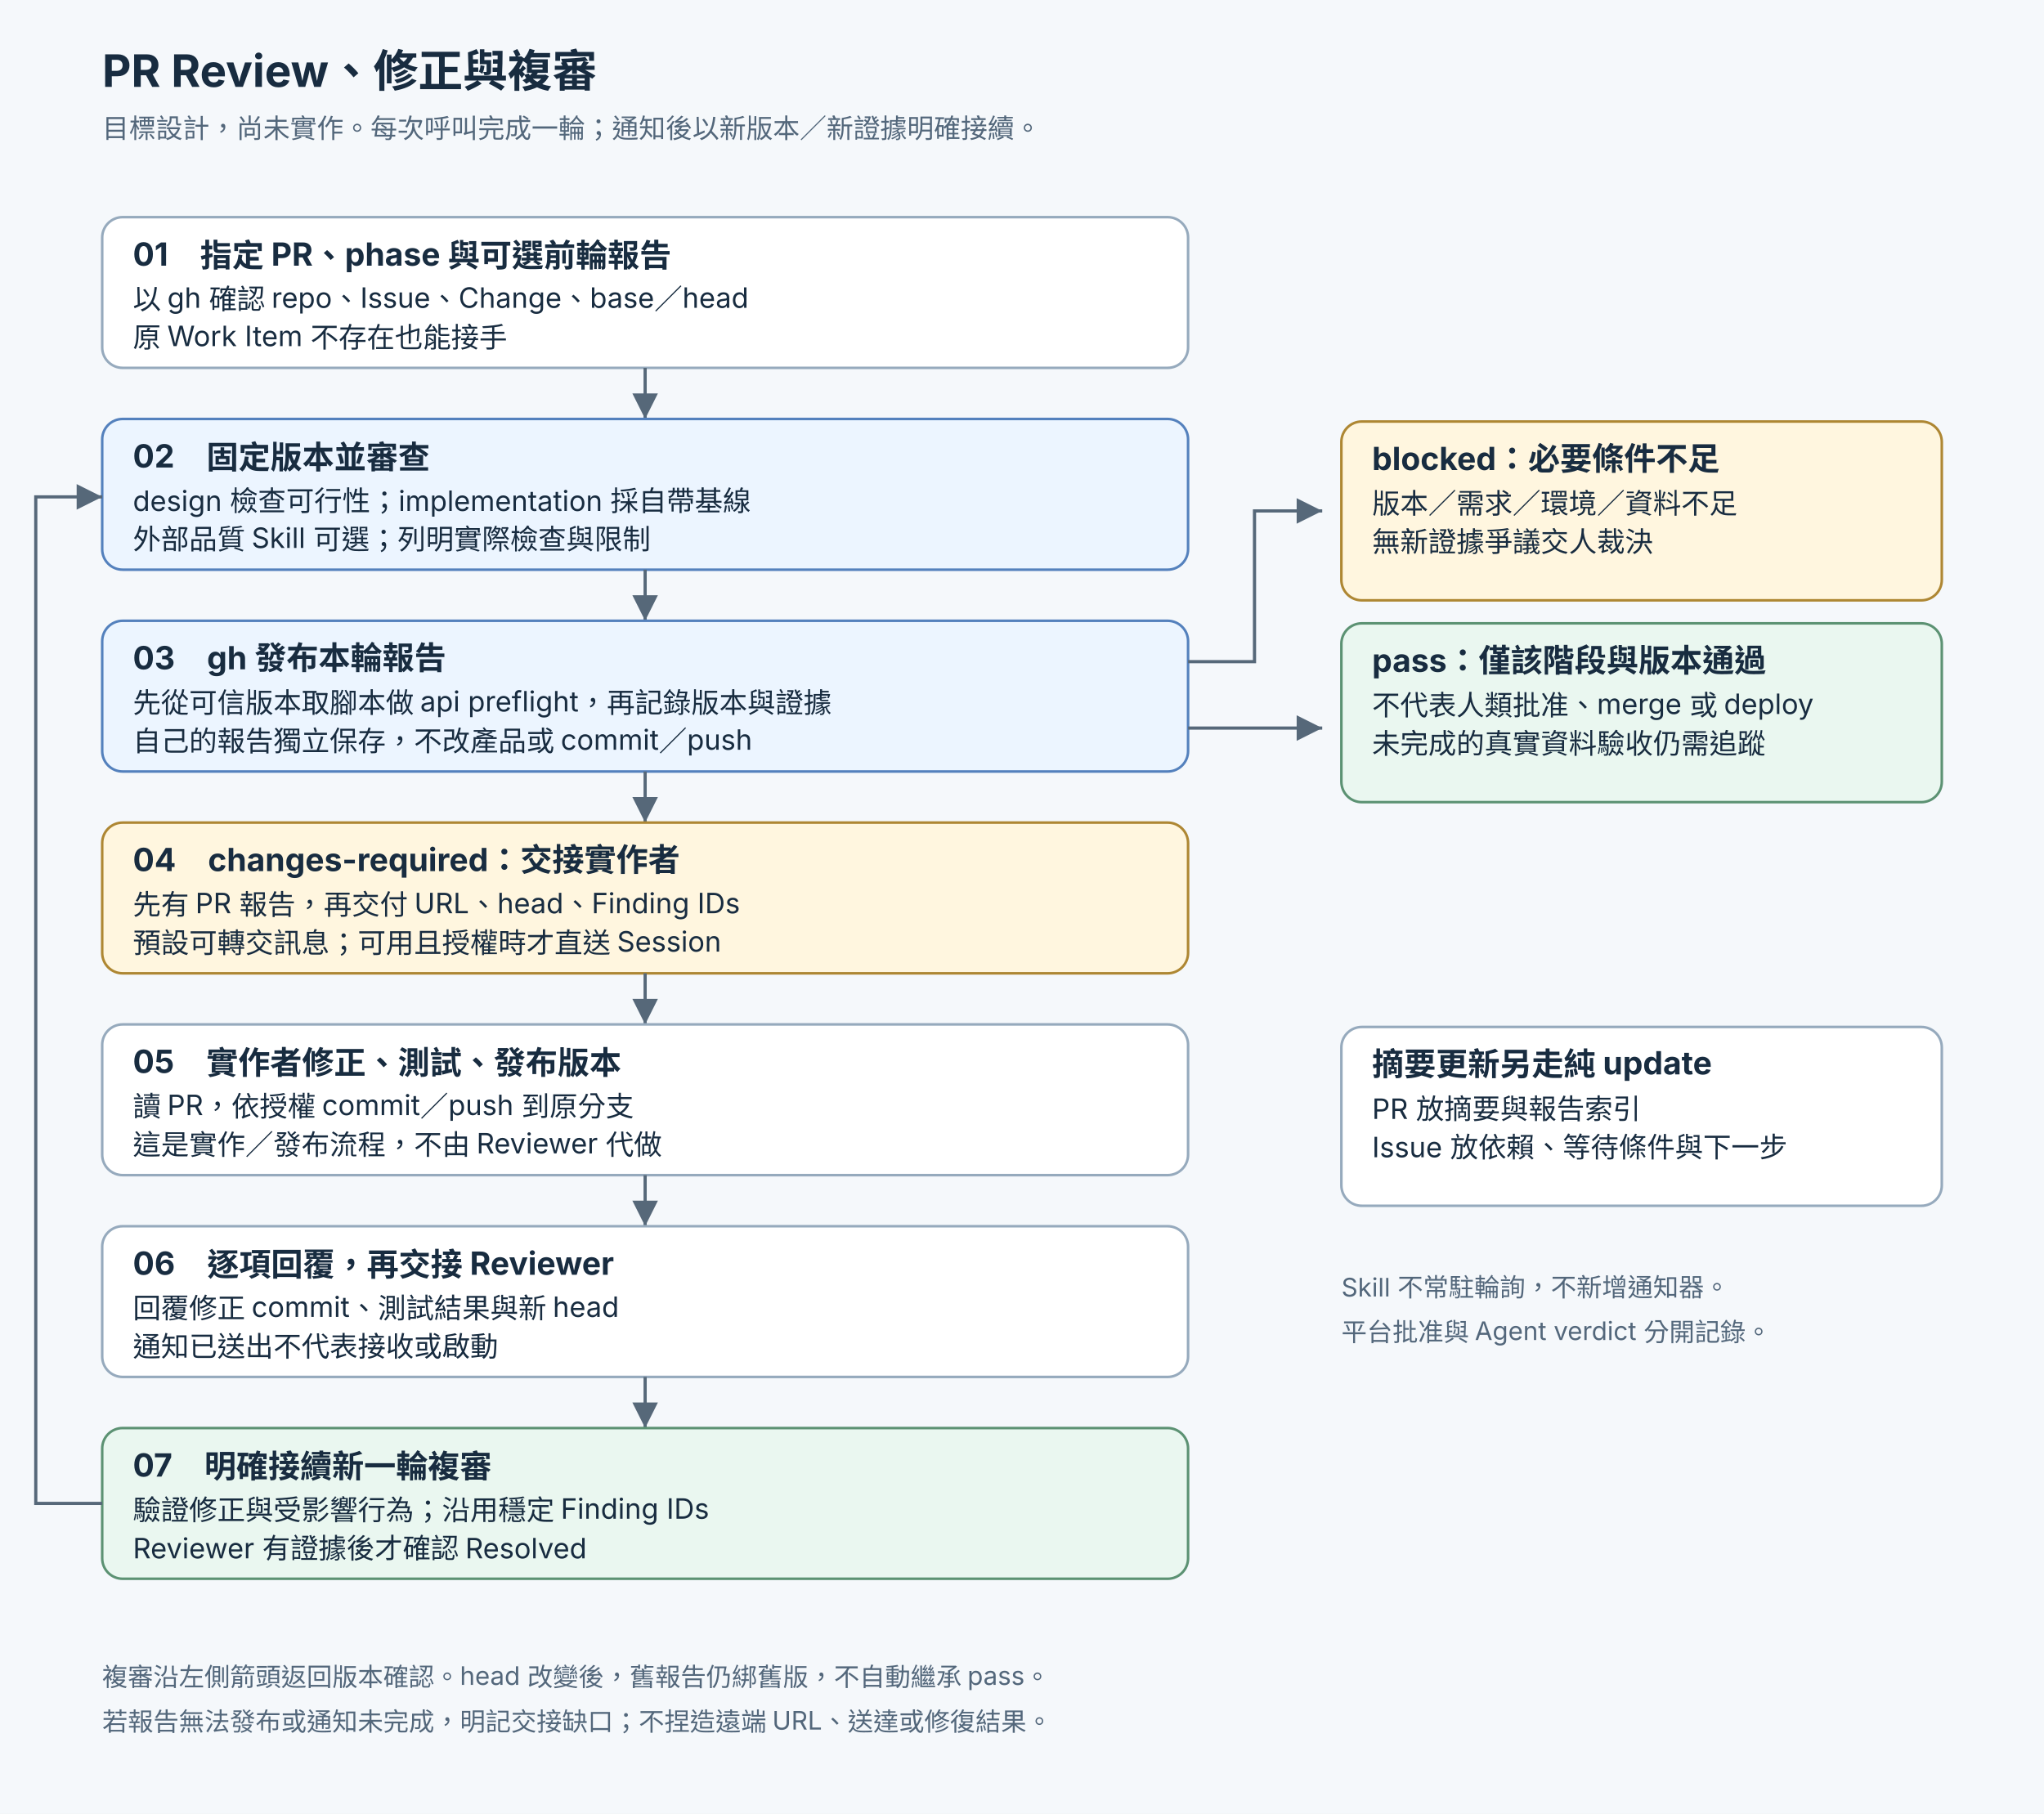
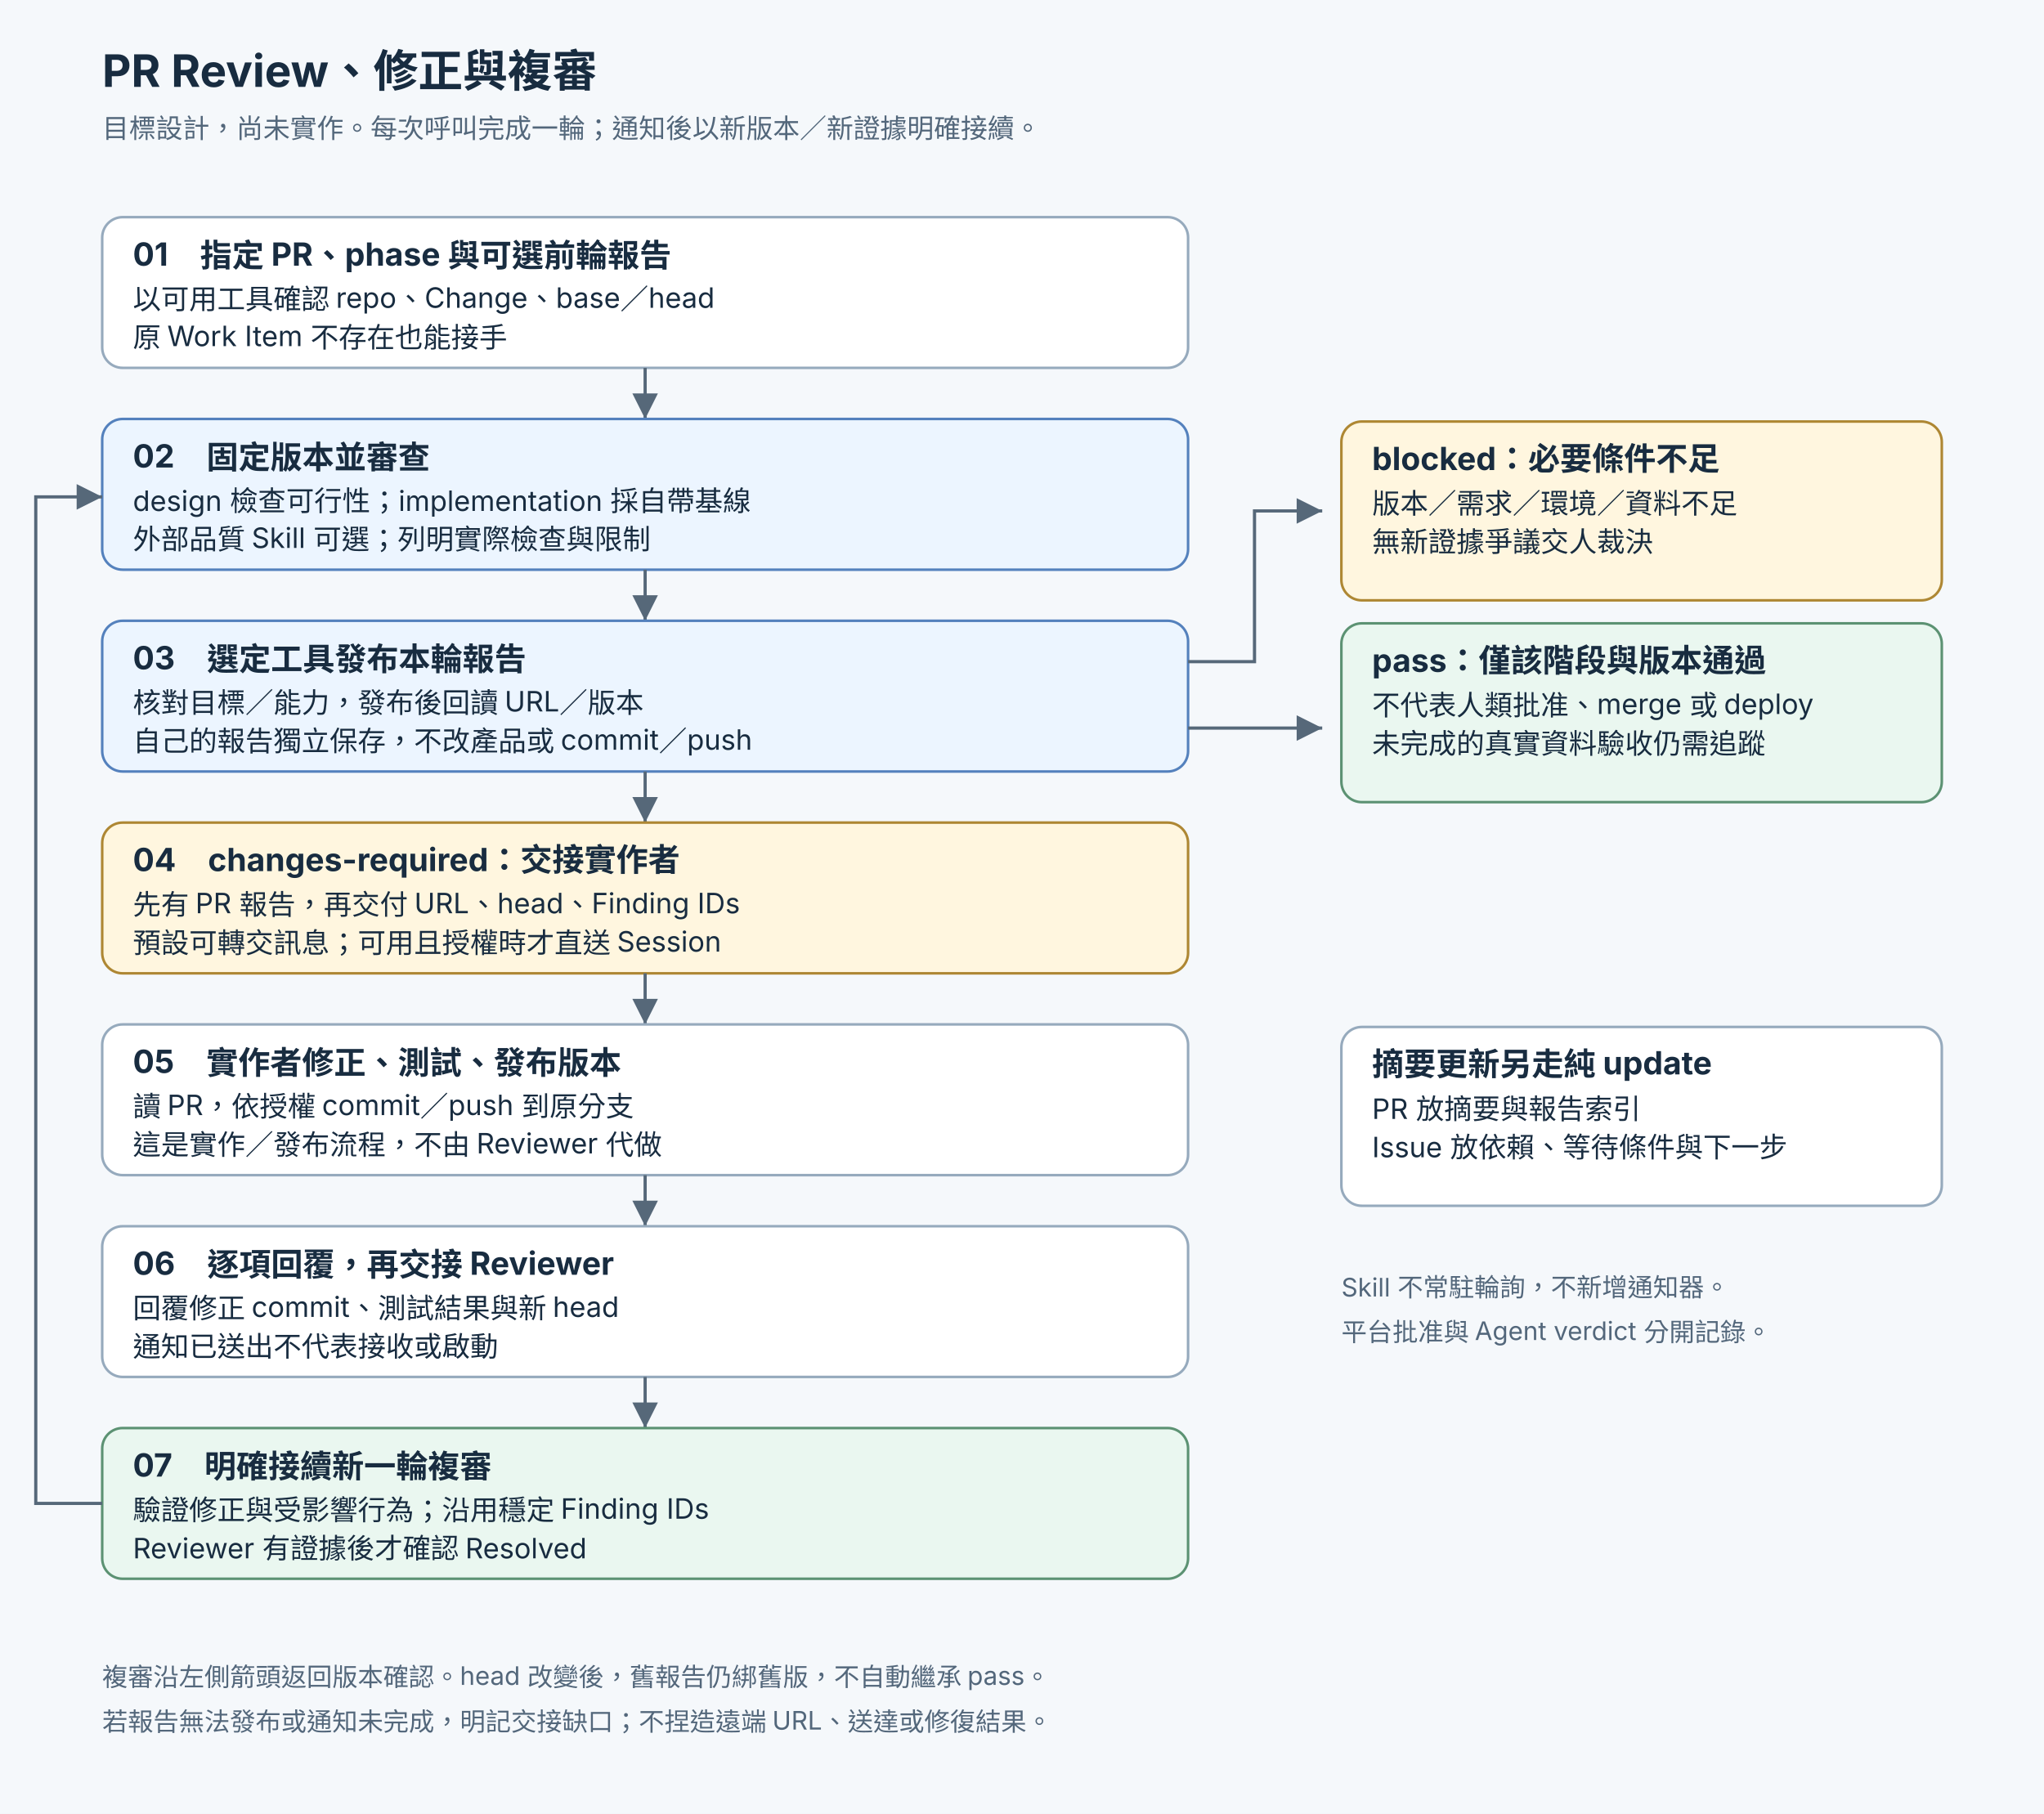
<svg xmlns="http://www.w3.org/2000/svg" width="1600" height="1420" viewBox="0 0 1600 1420" role="img" aria-labelledby="title desc">
  <defs>
    <marker id="arrow" markerWidth="10" markerHeight="10" refX="8" refY="4" orient="auto">
      <path d="M0 0 L8 4 L0 8 Z" fill="#566879" />
    </marker>
  </defs>
  <style>text{font-family:Inter,"PingFang TC","Noto Sans CJK TC",sans-serif;fill:#182c40}.title{font-size:35px;font-weight:700}.sub{font-size:21px;fill:#53677b}.heading{font-size:25px;font-weight:650}.body{font-size:22px}.note{font-size:20px;fill:#53677b}.box{fill:white;stroke:#96aabd;stroke-width:2}.blue{fill:#ecf5ff;stroke:#5481bd;stroke-width:2}.gold{fill:#fff6df;stroke:#ae8733;stroke-width:2}.green{fill:#eaf7f0;stroke:#5c9273;stroke-width:2}.line{fill:none;stroke:#566879;stroke-width:2.5;marker-end:url(#arrow)}.dash{fill:none;stroke:#8194a7;stroke-width:2;stroke-dasharray:7 6}</style>
  <rect width="1600" height="1420" fill="#f5f8fb" />
  <text x="80" y="68" class="title">PR Review、修正與複審</text>
  <text x="80" y="108" class="sub">目標設計，尚未實作。每次呼叫完成一輪；通知後以新版本／新證據明確接續。</text>
  <rect x="80" y="170" width="850" height="118" rx="16" class="box" />
  <text x="104" y="208" class="heading">01　指定 PR、phase 與可選前輪報告</text>
-   <text x="104" y="242" class="body">以 gh 確認 repo、Issue、Change、base／head</text>
+   <text x="104" y="242" class="body">以可用工具確認 repo、Change、base／head</text>
  <text x="104" y="272" class="body">原 Work Item 不存在也能接手</text>
  <path d="M505 288 V328" class="line" />
  <rect x="80" y="328" width="850" height="118" rx="16" class="blue" />
  <text x="104" y="366" class="heading">02　固定版本並審查</text>
  <text x="104" y="400" class="body">design 檢查可行性；implementation 採自帶基線</text>
  <text x="104" y="430" class="body">外部品質 Skill 可選；列明實際檢查與限制</text>
  <path d="M505 446 V486" class="line" />
  <rect x="80" y="486" width="850" height="118" rx="16" class="blue" />
-   <text x="104" y="524" class="heading">03　gh 發布本輪報告</text>
-   <text x="104" y="558" class="body">先從可信版本取腳本做 api preflight，再記錄版本與證據</text>
+   <text x="104" y="524" class="heading">03　選定工具發布本輪報告</text>
+   <text x="104" y="558" class="body">核對目標／能力，發布後回讀 URL／版本</text>
  <text x="104" y="588" class="body">自己的報告獨立保存，不改產品或 commit／push</text>
  <path d="M505 604 V644" class="line" />
  <rect x="80" y="644" width="850" height="118" rx="16" class="gold" />
  <text x="104" y="682" class="heading">04　changes-required：交接實作者</text>
  <text x="104" y="716" class="body">先有 PR 報告，再交付 URL、head、Finding IDs</text>
  <text x="104" y="746" class="body">預設可轉交訊息；可用且授權時才直送 Session</text>
  <path d="M505 762 V802" class="line" />
  <rect x="80" y="802" width="850" height="118" rx="16" class="box" />
  <text x="104" y="840" class="heading">05　實作者修正、測試、發布版本</text>
  <text x="104" y="874" class="body">讀 PR，依授權 commit／push 到原分支</text>
  <text x="104" y="904" class="body">這是實作／發布流程，不由 Reviewer 代做</text>
  <path d="M505 920 V960" class="line" />
  <rect x="80" y="960" width="850" height="118" rx="16" class="box" />
  <text x="104" y="998" class="heading">06　逐項回覆，再交接 Reviewer</text>
  <text x="104" y="1032" class="body">回覆修正 commit、測試結果與新 head</text>
  <text x="104" y="1062" class="body">通知已送出不代表接收或啟動</text>
  <path d="M505 1078 V1118" class="line" />
  <rect x="80" y="1118" width="850" height="118" rx="16" class="green" />
  <text x="104" y="1156" class="heading">07　明確接續新一輪複審</text>
  <text x="104" y="1190" class="body">驗證修正與受影響行為；沿用穩定 Finding IDs</text>
  <text x="104" y="1220" class="body">Reviewer 有證據後才確認 Resolved</text>
  <rect x="1050" y="330" width="470" height="140" rx="16" class="gold" />
  <text x="1074" y="368" class="heading">blocked：必要條件不足</text>
  <text x="1074" y="402" class="body">版本／需求／環境／資料不足</text>
  <text x="1074" y="432" class="body">無新證據爭議交人裁決</text>
  <rect x="1050" y="488" width="470" height="140" rx="16" class="green" />
  <text x="1074" y="526" class="heading">pass：僅該階段與版本通過</text>
  <text x="1074" y="560" class="body">不代表人類批准、merge 或 deploy</text>
  <text x="1074" y="590" class="body">未完成的真實資料驗收仍需追蹤</text>
  <rect x="1050" y="804" width="470" height="140" rx="16" class="box" />
  <text x="1074" y="842" class="heading">摘要更新另走純 update</text>
  <text x="1074" y="876" class="body">PR 放摘要與報告索引</text>
  <text x="1074" y="906" class="body">Issue 放依賴、等待條件與下一步</text>
  <path d="M930 518 H982 V400 H1035" class="line" />
  <path d="M930 570 H1035" class="line" />
  <path d="M80 1177 H28 V389 H80" class="line" />
  <text x="1050" y="1015" class="note">Skill 不常駐輪詢，不新增通知器。</text>
  <text x="1050" y="1050" class="note">平台批准與 Agent verdict 分開記錄。</text>
  <text x="80" y="1320" class="note">複審沿左側箭頭返回版本確認。head 改變後，舊報告仍綁舊版，不自動繼承 pass。</text>
  <text x="80" y="1355" class="note">若報告無法發布或通知未完成，明記交接缺口；不捏造遠端 URL、送達或修復結果。</text>
</svg>
